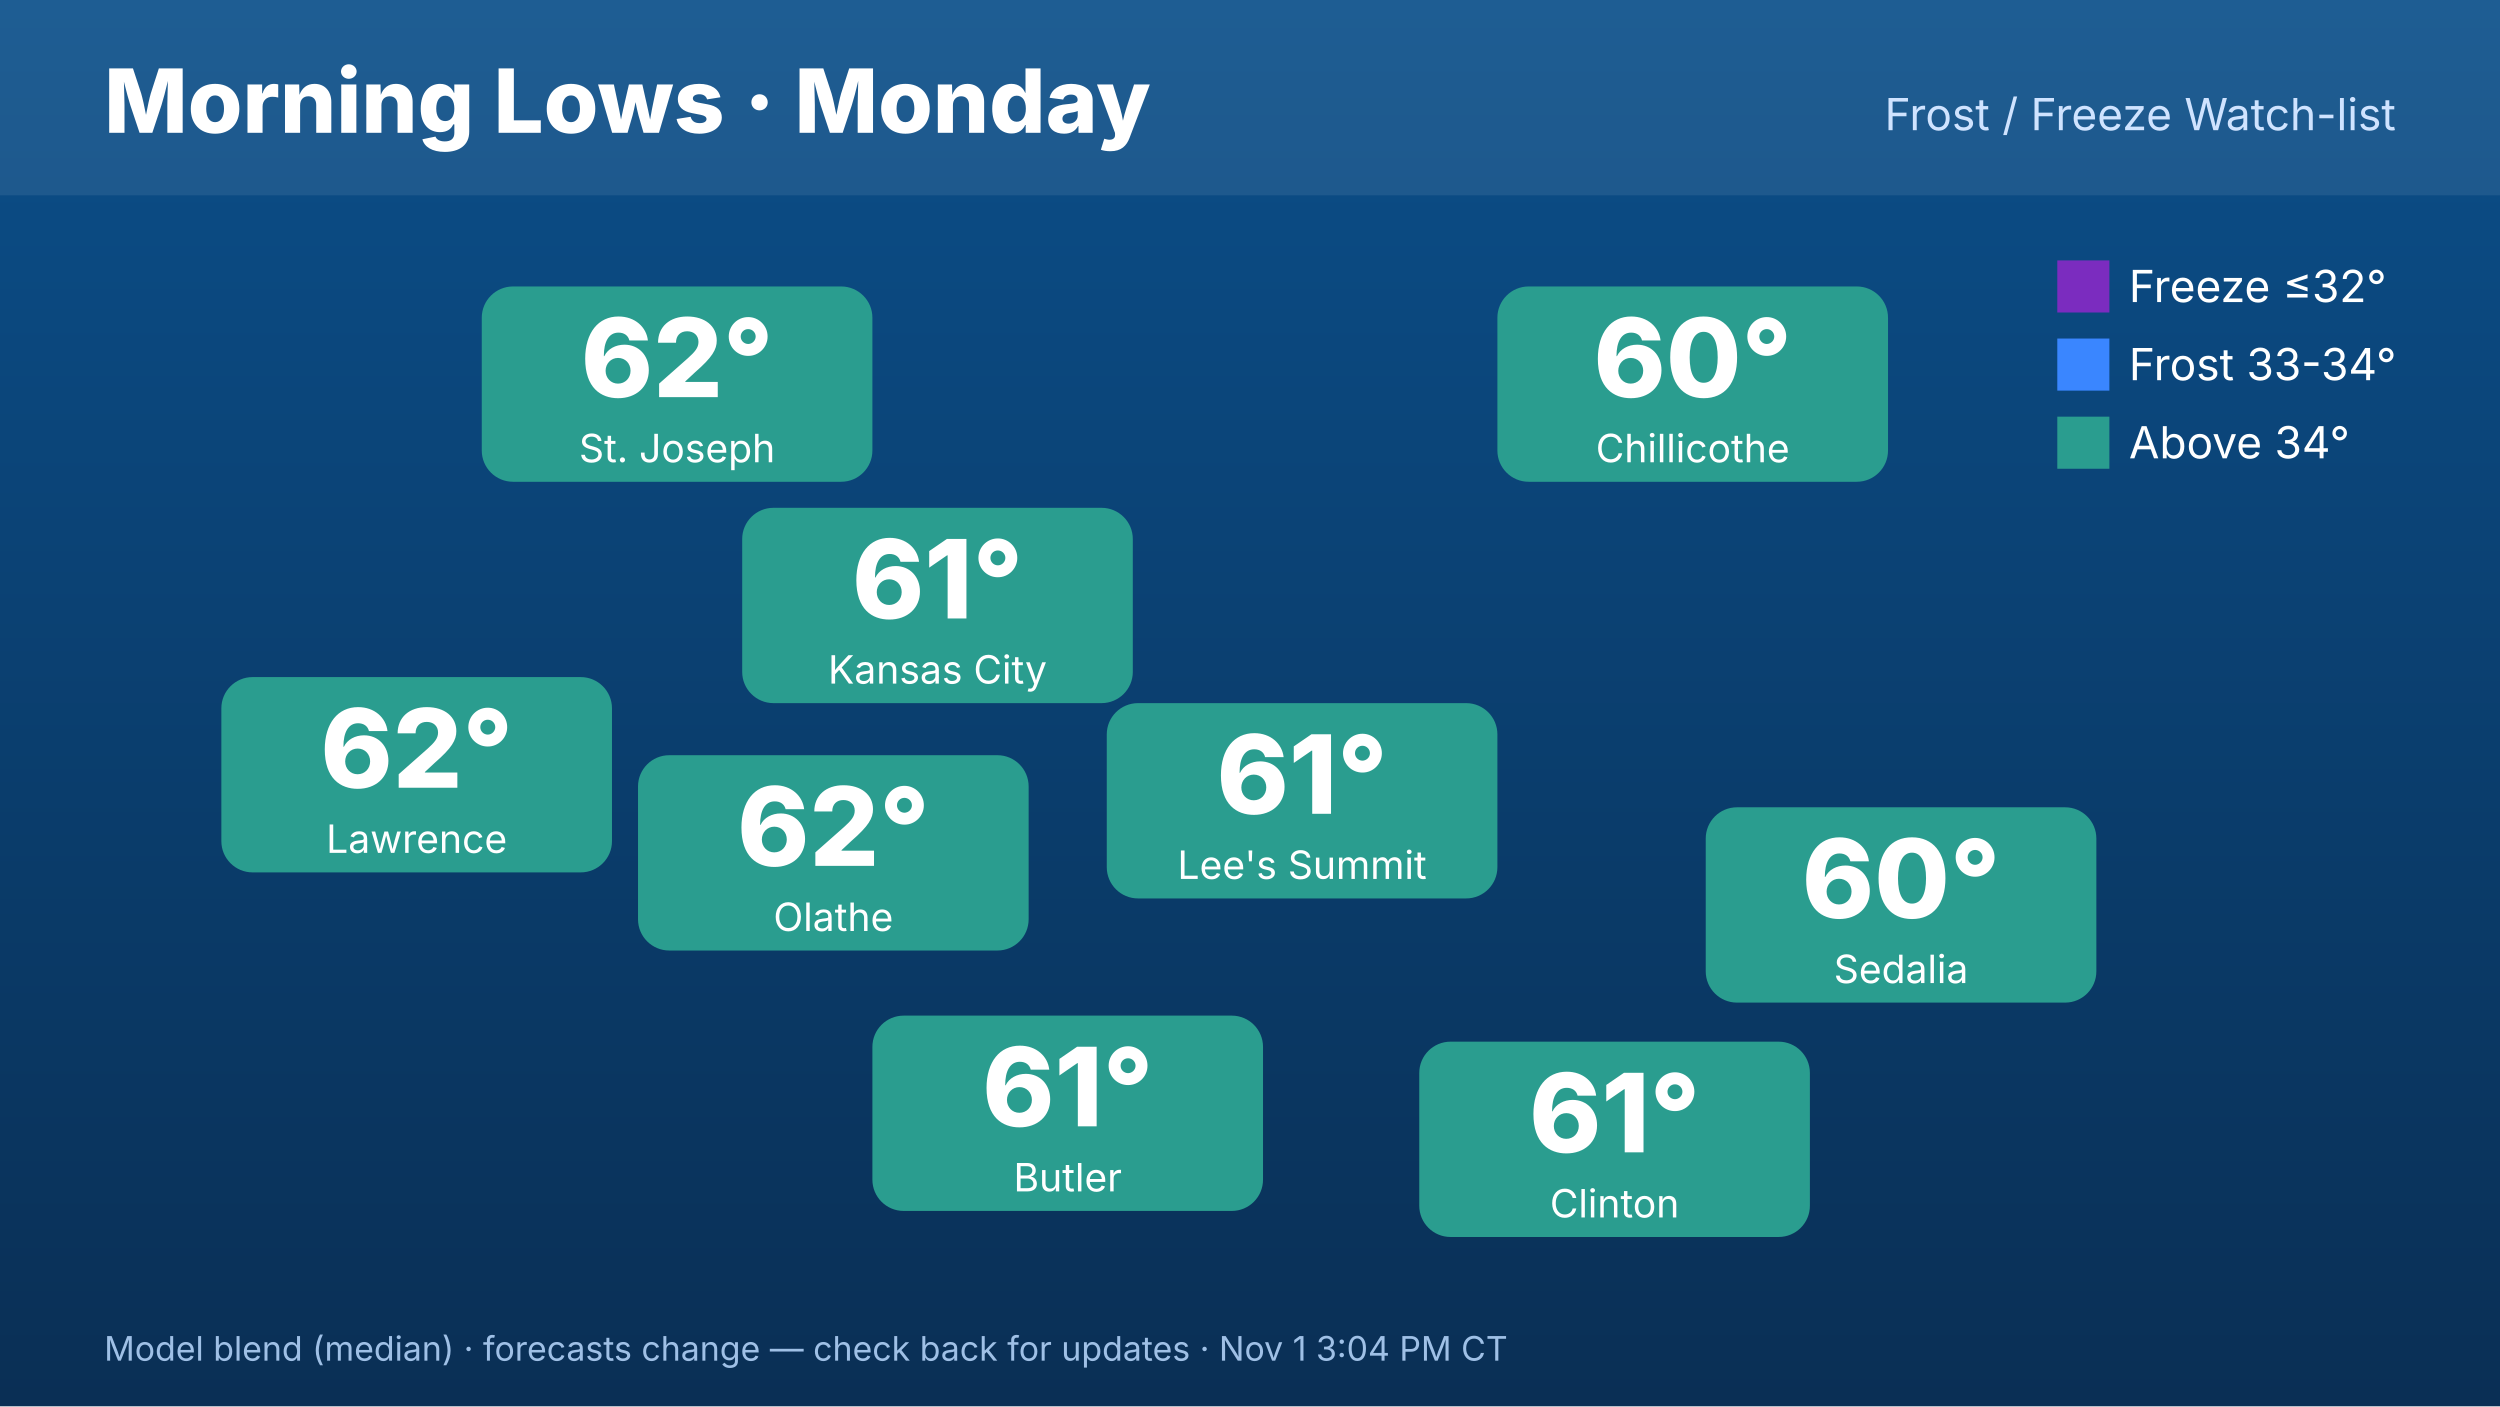
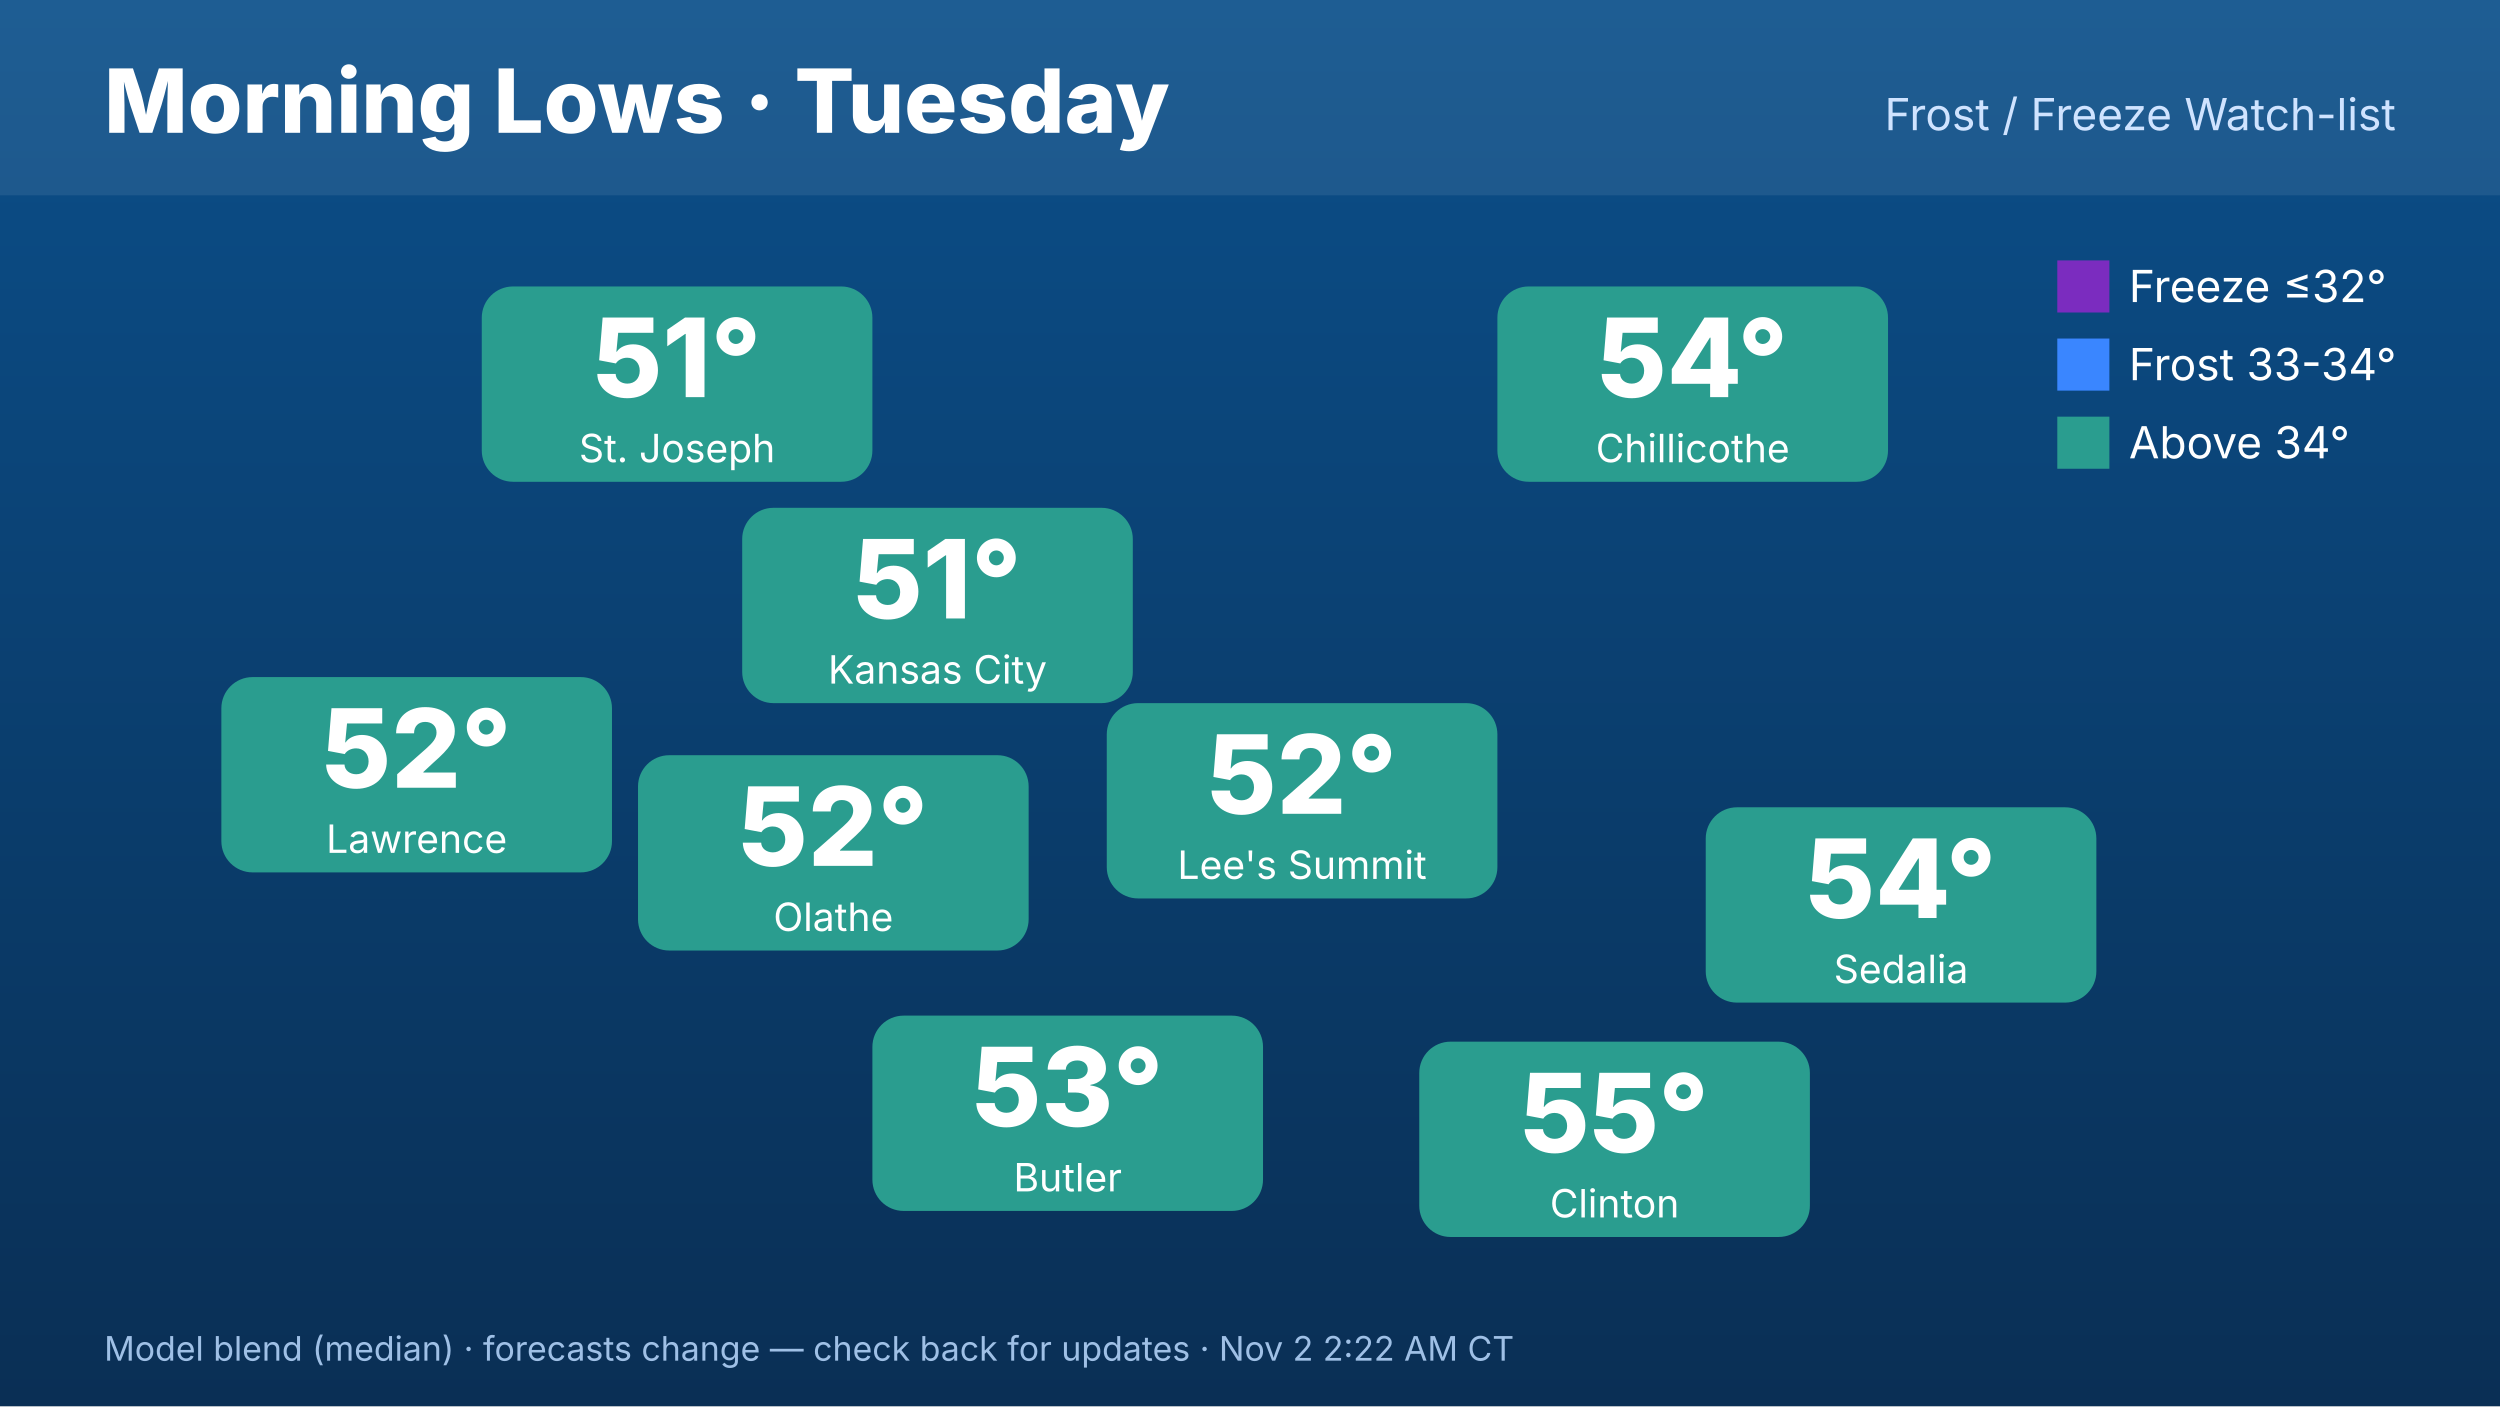
<svg xmlns="http://www.w3.org/2000/svg" width="1920" height="1080" viewBox="0 0 1920 1080" font-family="Inter,Helvetica,Arial,sans-serif">
  <defs>
    <linearGradient id="bg" x1="0" y1="0" x2="0" y2="1">
      <stop offset="0" stop-color="#0b4f8a" />
      <stop offset="1" stop-color="#0a2f55" />
    </linearGradient>
  </defs>
  <rect width="1920" height="1080" fill="url(#bg)" />
  <rect x="0" y="0" width="1920" height="150" fill="#ffffff" opacity=".08" />
-   <text x="80" y="102" font-size="68" font-weight="800" fill="#fff">Morning Lows · Monday</text>
+   <text x="80" y="102" font-size="68" font-weight="800" fill="#fff">Morning Lows · Tuesday</text>
  <text x="1840" y="100" font-size="34" fill="#cfe3ff" text-anchor="end">Frost / Freeze Watch-list</text>
  <rect x="570" y="390" width="300" height="150" rx="24" fill="#2a9d8f" />
-   <text x="720" y="475" font-size="84" font-weight="800" fill="#fff" text-anchor="middle">61°</text>
+   <text x="720" y="475" font-size="84" font-weight="800" fill="#fff" text-anchor="middle">51°</text>
  <text x="720" y="525" font-size="30" fill="#fff" text-anchor="middle">Kansas City</text>
  <rect x="370" y="220" width="300" height="150" rx="24" fill="#2a9d8f" />
-   <text x="520" y="305" font-size="84" font-weight="800" fill="#fff" text-anchor="middle">62°</text>
+   <text x="520" y="305" font-size="84" font-weight="800" fill="#fff" text-anchor="middle">51°</text>
  <text x="520" y="355" font-size="30" fill="#fff" text-anchor="middle">St. Joseph</text>
  <rect x="170" y="520" width="300" height="150" rx="24" fill="#2a9d8f" />
-   <text x="320" y="605" font-size="84" font-weight="800" fill="#fff" text-anchor="middle">62°</text>
+   <text x="320" y="605" font-size="84" font-weight="800" fill="#fff" text-anchor="middle">52°</text>
  <text x="320" y="655" font-size="30" fill="#fff" text-anchor="middle">Lawrence</text>
  <rect x="1150" y="220" width="300" height="150" rx="24" fill="#2a9d8f" />
-   <text x="1300" y="305" font-size="84" font-weight="800" fill="#fff" text-anchor="middle">60°</text>
+   <text x="1300" y="305" font-size="84" font-weight="800" fill="#fff" text-anchor="middle">54°</text>
  <text x="1300" y="355" font-size="30" fill="#fff" text-anchor="middle">Chillicothe</text>
  <rect x="1310" y="620" width="300" height="150" rx="24" fill="#2a9d8f" />
-   <text x="1460" y="705" font-size="84" font-weight="800" fill="#fff" text-anchor="middle">60°</text>
+   <text x="1460" y="705" font-size="84" font-weight="800" fill="#fff" text-anchor="middle">54°</text>
  <text x="1460" y="755" font-size="30" fill="#fff" text-anchor="middle">Sedalia</text>
  <rect x="1090" y="800" width="300" height="150" rx="24" fill="#2a9d8f" />
-   <text x="1240" y="885" font-size="84" font-weight="800" fill="#fff" text-anchor="middle">61°</text>
+   <text x="1240" y="885" font-size="84" font-weight="800" fill="#fff" text-anchor="middle">55°</text>
  <text x="1240" y="935" font-size="30" fill="#fff" text-anchor="middle">Clinton</text>
  <rect x="670" y="780" width="300" height="150" rx="24" fill="#2a9d8f" />
-   <text x="820" y="865" font-size="84" font-weight="800" fill="#fff" text-anchor="middle">61°</text>
+   <text x="820" y="865" font-size="84" font-weight="800" fill="#fff" text-anchor="middle">53°</text>
  <text x="820" y="915" font-size="30" fill="#fff" text-anchor="middle">Butler</text>
  <rect x="490" y="580" width="300" height="150" rx="24" fill="#2a9d8f" />
-   <text x="640" y="665" font-size="84" font-weight="800" fill="#fff" text-anchor="middle">62°</text>
+   <text x="640" y="665" font-size="84" font-weight="800" fill="#fff" text-anchor="middle">52°</text>
  <text x="640" y="715" font-size="30" fill="#fff" text-anchor="middle">Olathe</text>
  <rect x="850" y="540" width="300" height="150" rx="24" fill="#2a9d8f" />
-   <text x="1000" y="625" font-size="84" font-weight="800" fill="#fff" text-anchor="middle">61°</text>
+   <text x="1000" y="625" font-size="84" font-weight="800" fill="#fff" text-anchor="middle">52°</text>
  <text x="1000" y="675" font-size="30" fill="#fff" text-anchor="middle">Lee's Summit</text>
  <g font-size="34" fill="#fff">
    <rect x="1580" y="200" width="40" height="40" fill="#7b2cbf" />
    <text x="1635" y="232">Freeze ≤32°</text>
    <rect x="1580" y="260" width="40" height="40" fill="#3a86ff" />
    <text x="1635" y="292">Frost 33-34°</text>
    <rect x="1580" y="320" width="40" height="40" fill="#2a9d8f" />
    <text x="1635" y="352">Above 34°</text>
  </g>
-   <text x="80" y="1045" font-size="26" fill="#9fc0e6">Model blend (median) · forecasts change — check back for updates · Nov 1 3:04 PM CT</text>
+   <text x="80" y="1045" font-size="26" fill="#9fc0e6">Model blend (median) · forecasts change — check back for updates · Nov 2 2:22 AM CT</text>
</svg>
